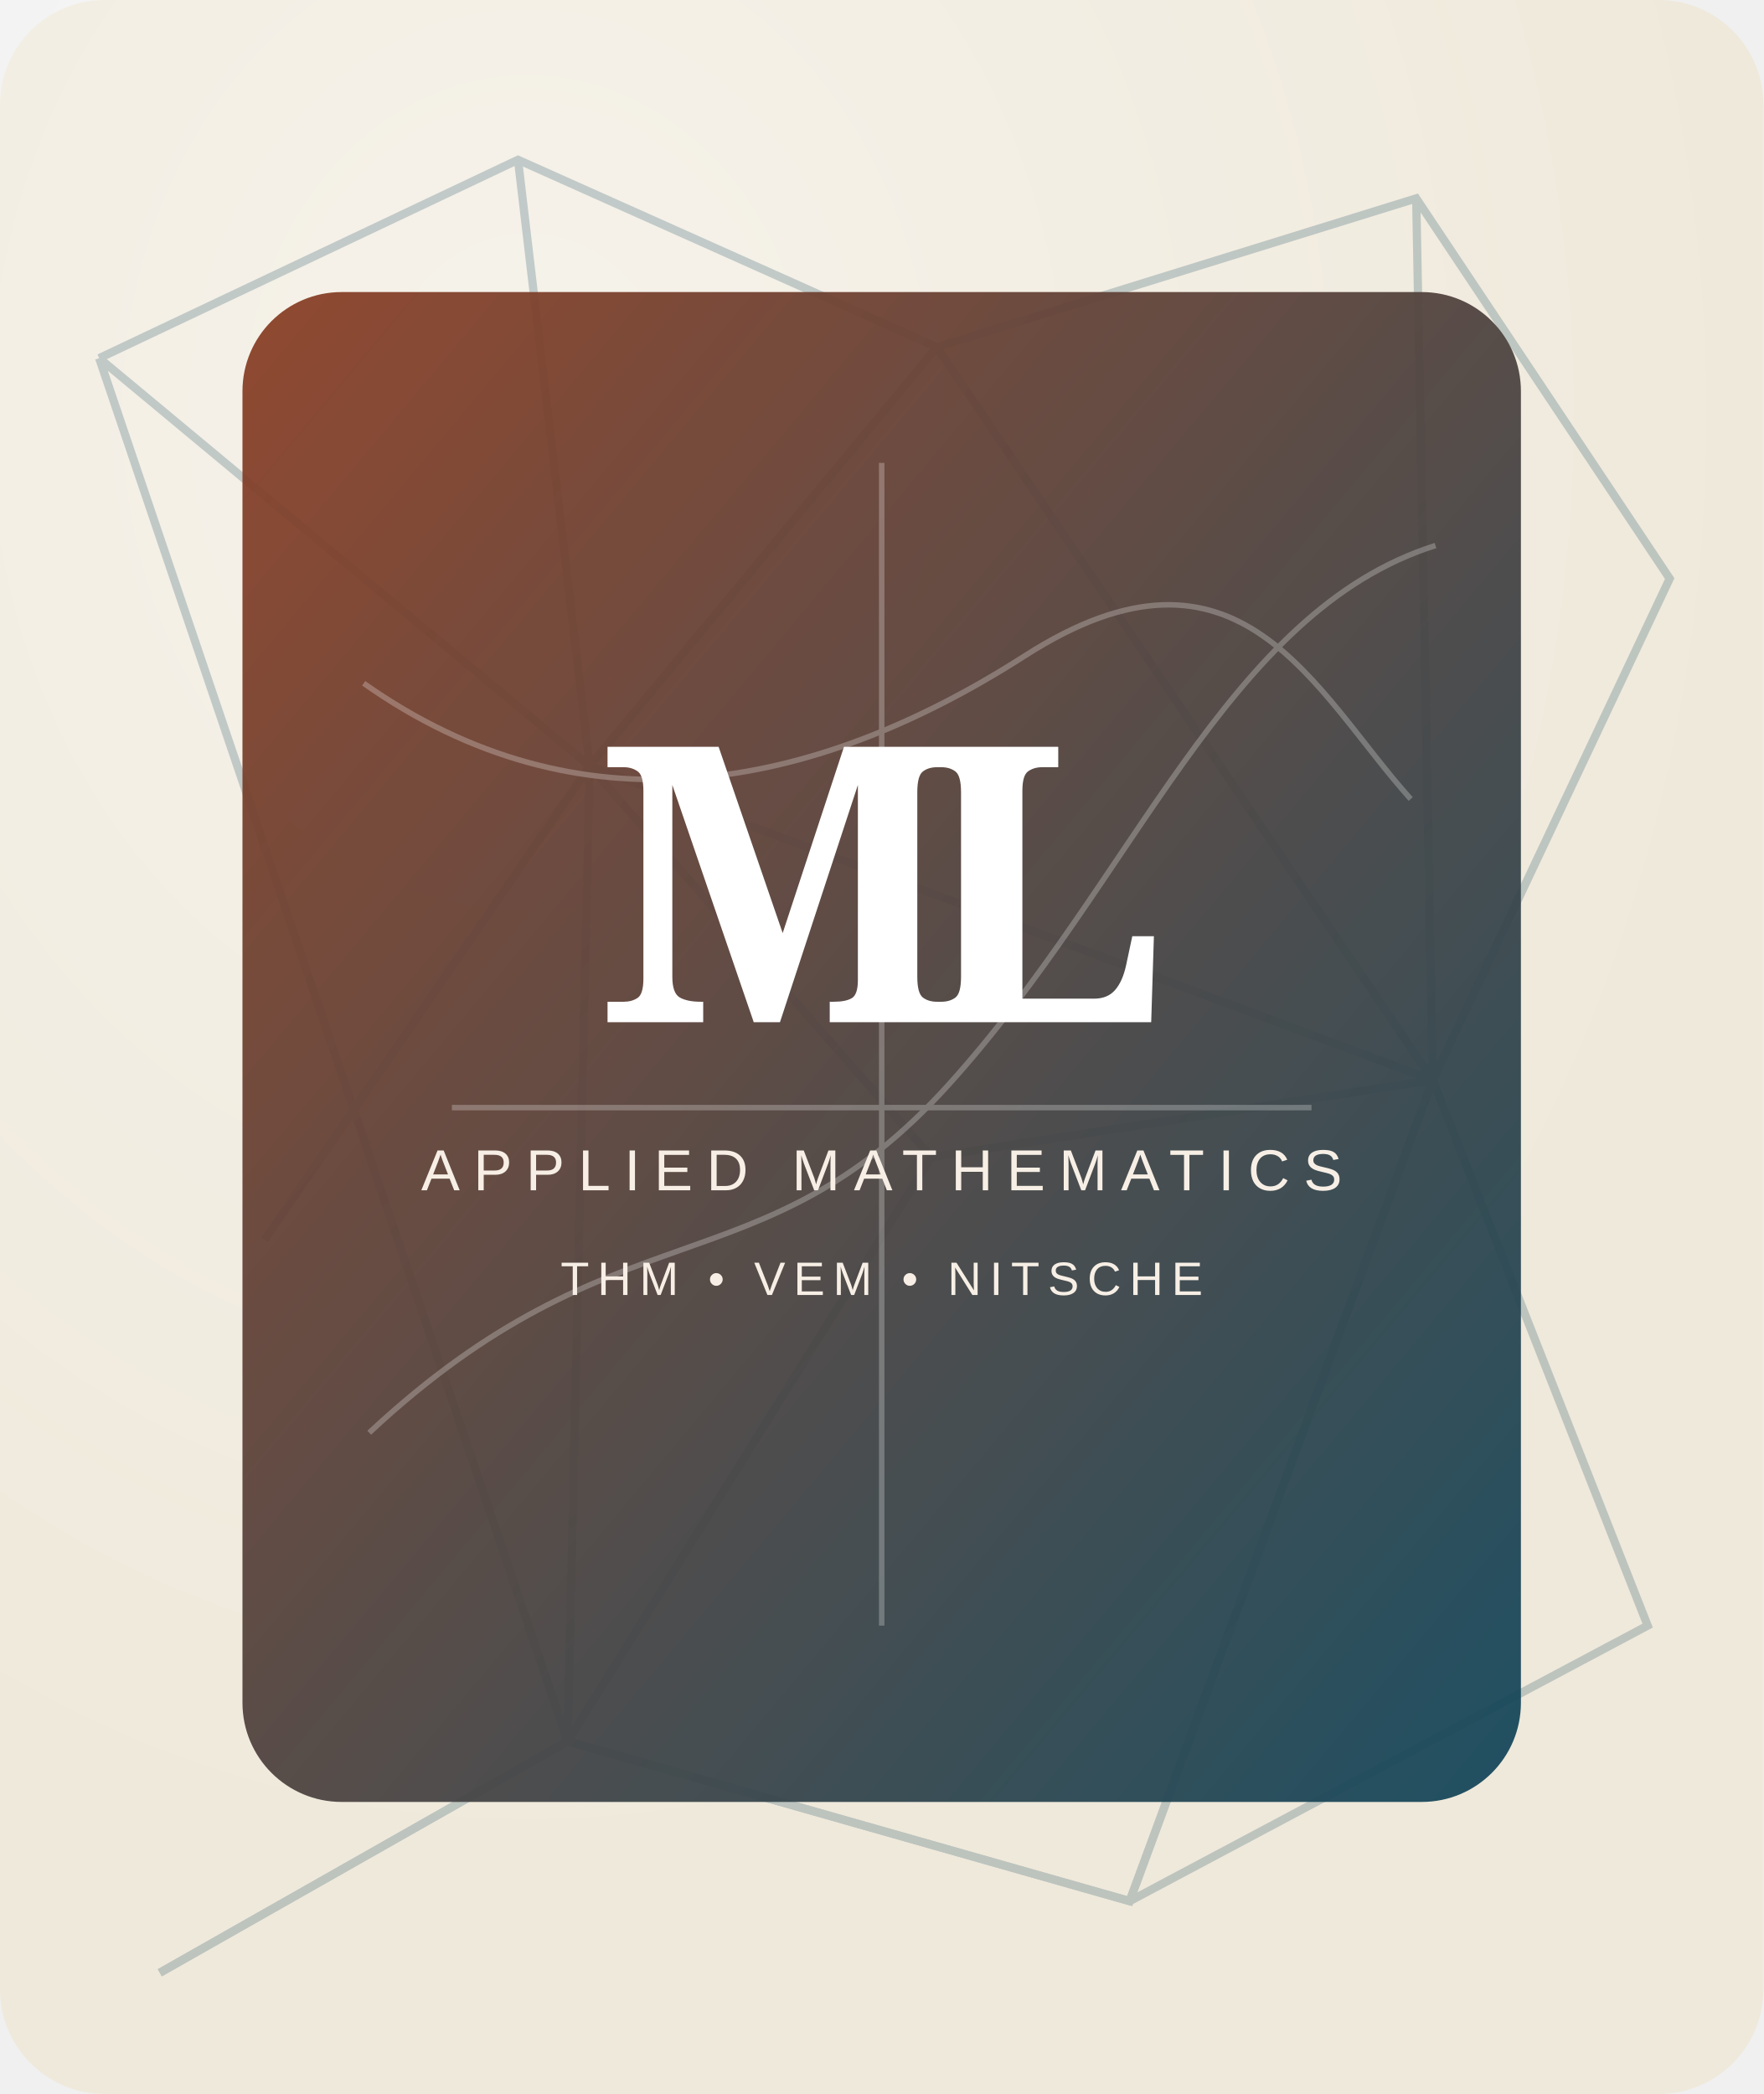
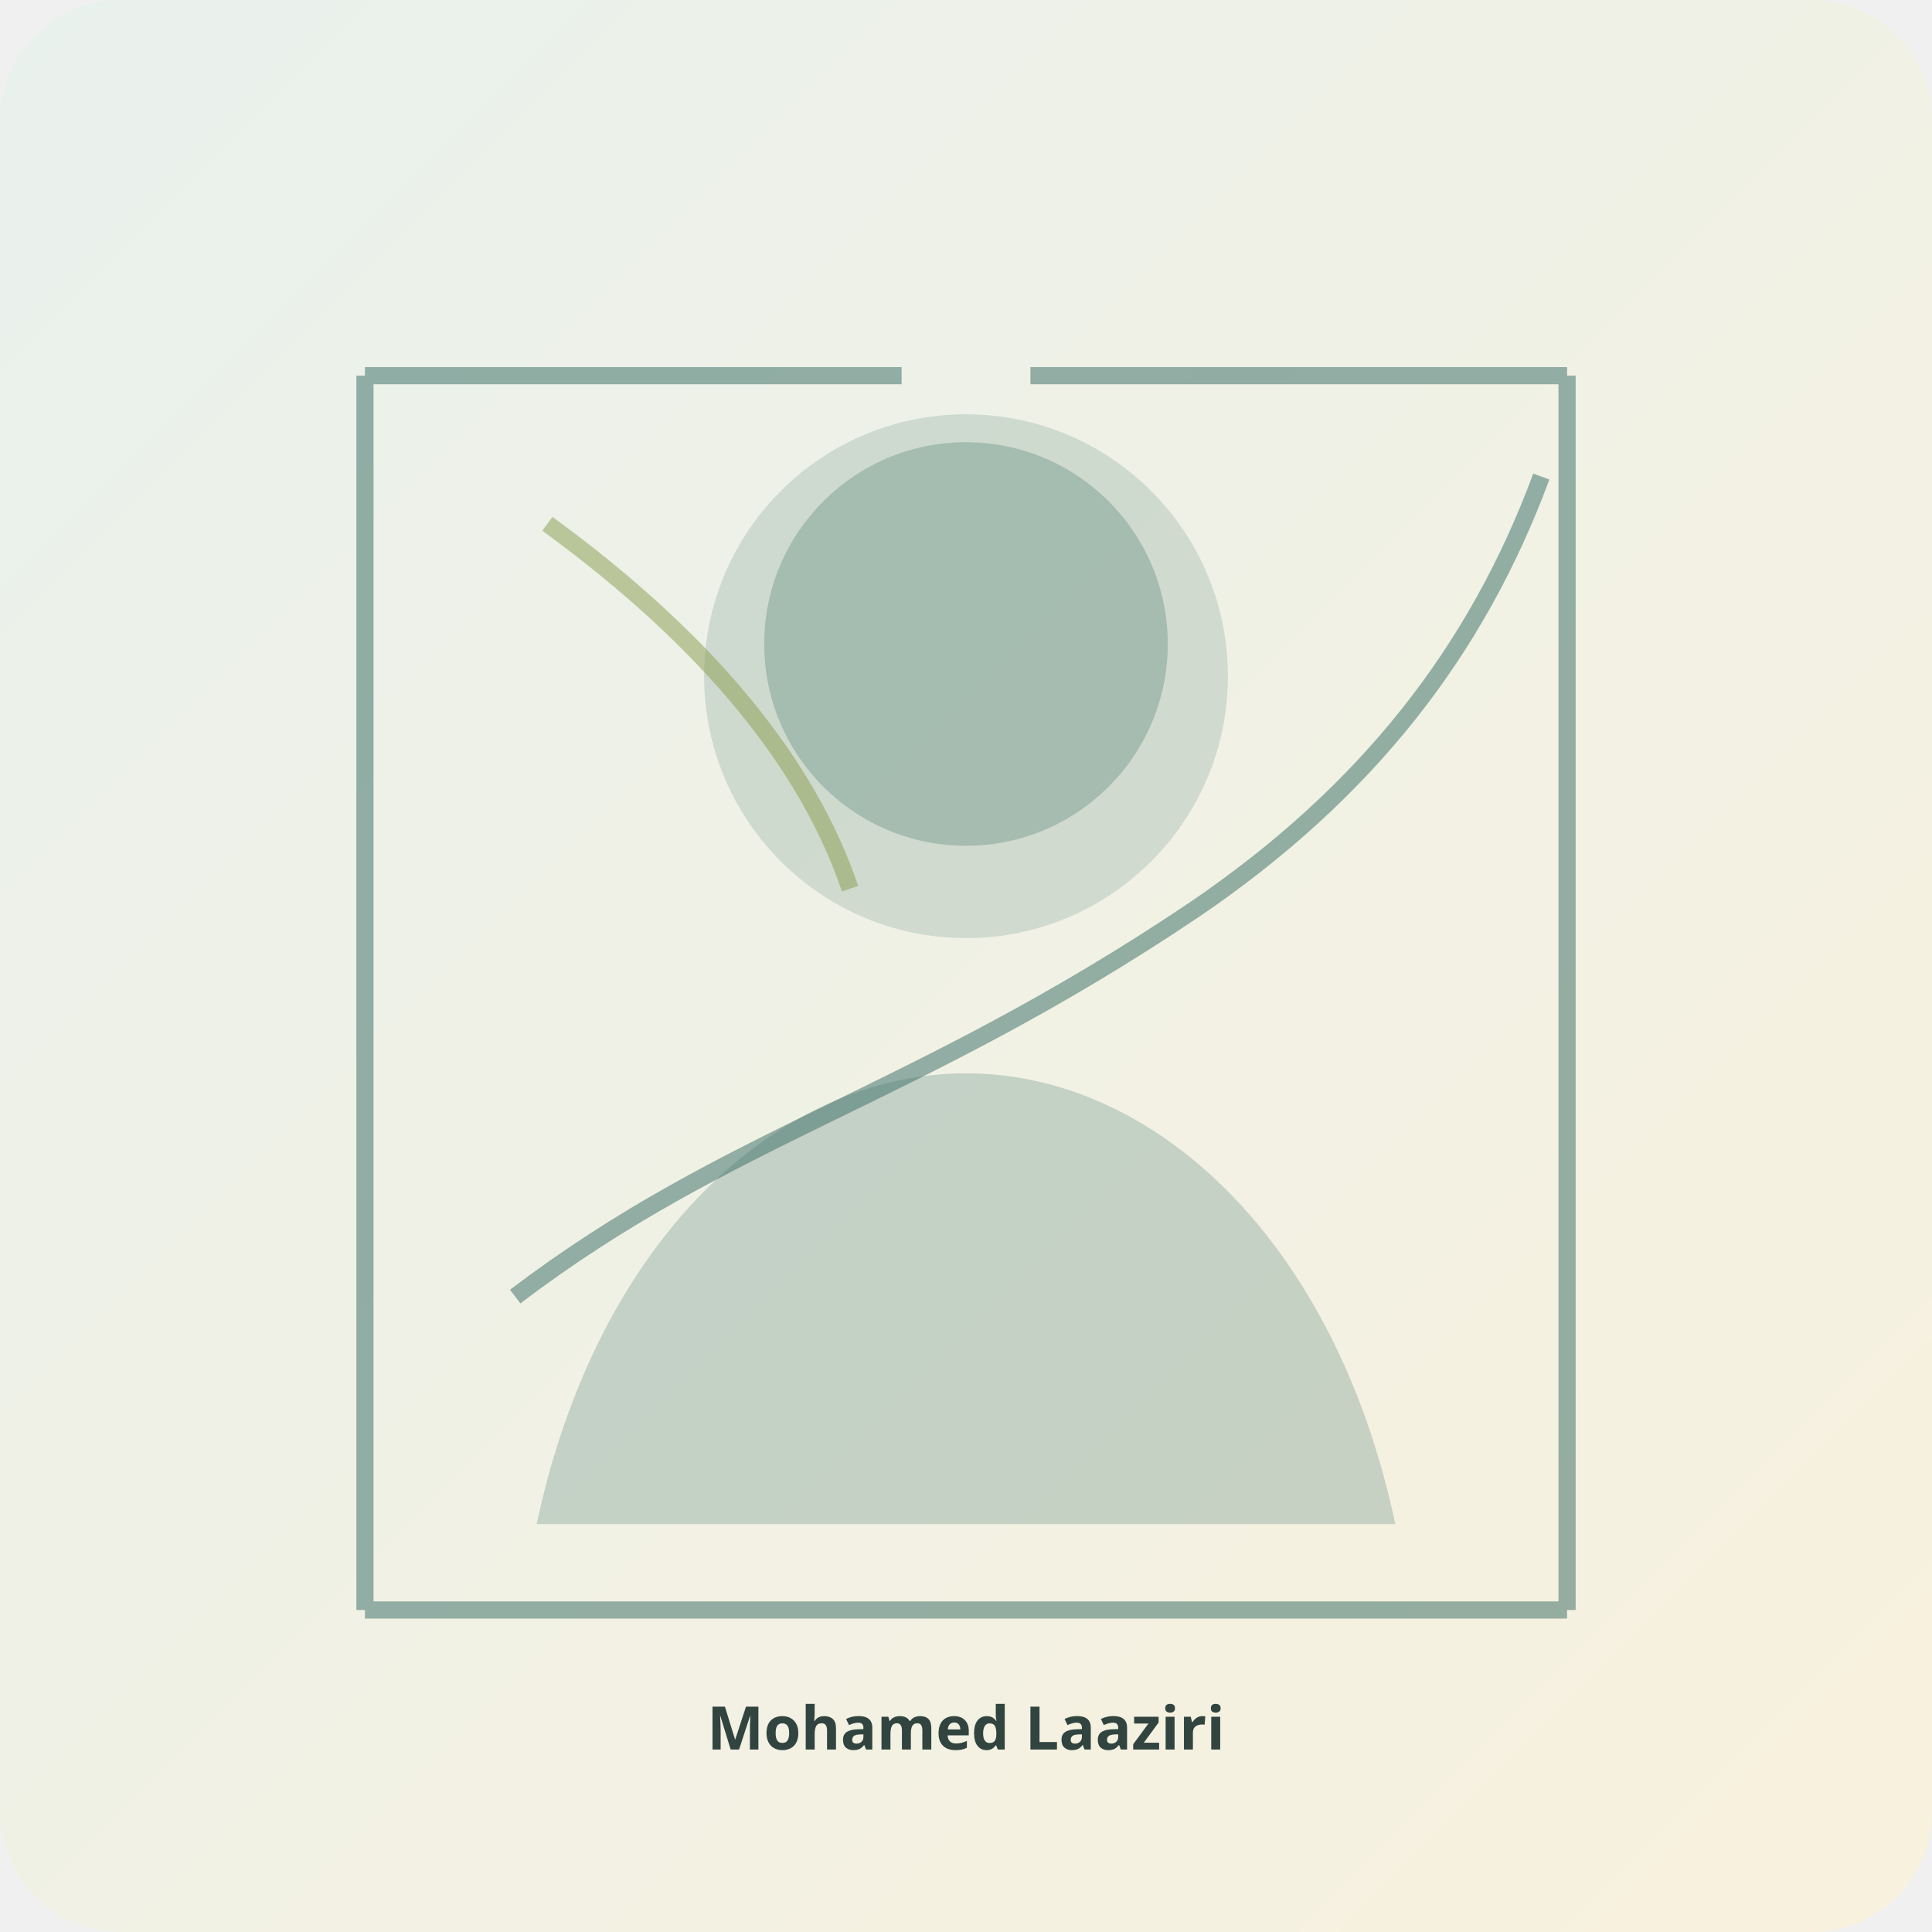
- <svg xmlns="http://www.w3.org/2000/svg" viewBox="0 0 640 760" role="img" aria-labelledby="title desc">
+ <svg xmlns="http://www.w3.org/2000/svg" viewBox="0 0 900 900" role="img" aria-labelledby="title desc">
  <defs>
-     <linearGradient id="g" x1="0" y1="0" x2="1" y2="1">
-       <stop offset="0" stop-color="#8b3f24" />
-       <stop offset="1" stop-color="#12465b" />
+     <linearGradient id="bg" x1="0" x2="1" y1="0" y2="1">
+       <stop offset="0" stop-color="#e9f1ed" />
+       <stop offset="1" stop-color="#f8f1dd" />
    </linearGradient>
-     <radialGradient id="r" cx="30%" cy="20%" r="70%">
-       <stop offset="0" stop-color="#ffffff" stop-opacity="0.44" />
-       <stop offset="1" stop-color="#ffffff" stop-opacity="0" />
-     </radialGradient>
  </defs>
-   <rect width="640" height="760" rx="38" fill="#efe9db" />
-   <path d="M0 0h640v760H0z" fill="url(#r)" />
-   <g opacity="0.23" stroke="#12465b" stroke-width="3" fill="none">
-     <path d="M36 130 188 58 340 126 514 72 606 210 520 392 598 590 410 690 206 632 58 716" />
-     <path d="M188 58 214 278 36 130M340 126 214 278 520 392 514 72M214 278 206 632 410 690 520 392M58 716 206 632 36 130M340 126 520 392" />
-     <path d="M96 450 214 278 338 420 206 632M338 420 520 392 410 690" />
+   <rect width="900" height="900" rx="56" fill="url(#bg)" />
+   <circle cx="450" cy="315" r="122" fill="#3b6f66" opacity=".18" />
+   <circle cx="450" cy="300" r="94" fill="#3b6f66" opacity=".28" />
+   <path d="M250 710c28-132 112-210 200-210s172 78 200 210" fill="#3b6f66" opacity=".25" />
+   <g fill="none" stroke="#3b6f66" stroke-width="8" opacity=".52">
+     <path d="M170 175h250M480 175h250M170 750h560M170 175v575M730 175v575" />
+     <path d="M240 604c100-76 185-92 316-180 81-55 132-121 162-202" />
+     <path d="M255 244c74 54 121 111 141 170" stroke="#8aa052" />
  </g>
-   <g transform="translate(88 106)">
-     <rect x="0" y="0" width="464" height="548" rx="36" fill="url(#g)" opacity="0.94" />
-     <g opacity="0.25" stroke="#fff" stroke-width="2" fill="none">
-       <path d="M46 414c90-84 142-51 210-126s101-172 177-196" />
-       <path d="M44 142c78 55 162 40 240-10s105 13 140 52" />
-       <path d="M76 296h312M232 62v422" />
-     </g>
-     <text x="232" y="265" text-anchor="middle" font-size="140" font-family="Georgia, serif" font-weight="700" fill="#fff" letter-spacing="-18">ML</text>
-     <text x="232" y="326" text-anchor="middle" font-size="21" font-family="Arial, sans-serif" fill="#f7efe5" letter-spacing="5">APPLIED MATHEMATICS</text>
-     <text x="232" y="364" text-anchor="middle" font-size="17" font-family="Arial, sans-serif" fill="#f7efe5" letter-spacing="3">THM • VEM • NITSCHE</text>
-   </g>
+   <text x="450" y="815" text-anchor="middle" font-family="ui-sans-serif, system-ui" font-size="28" font-weight="700" fill="#31443f">Mohamed Laaziri</text>
</svg>
